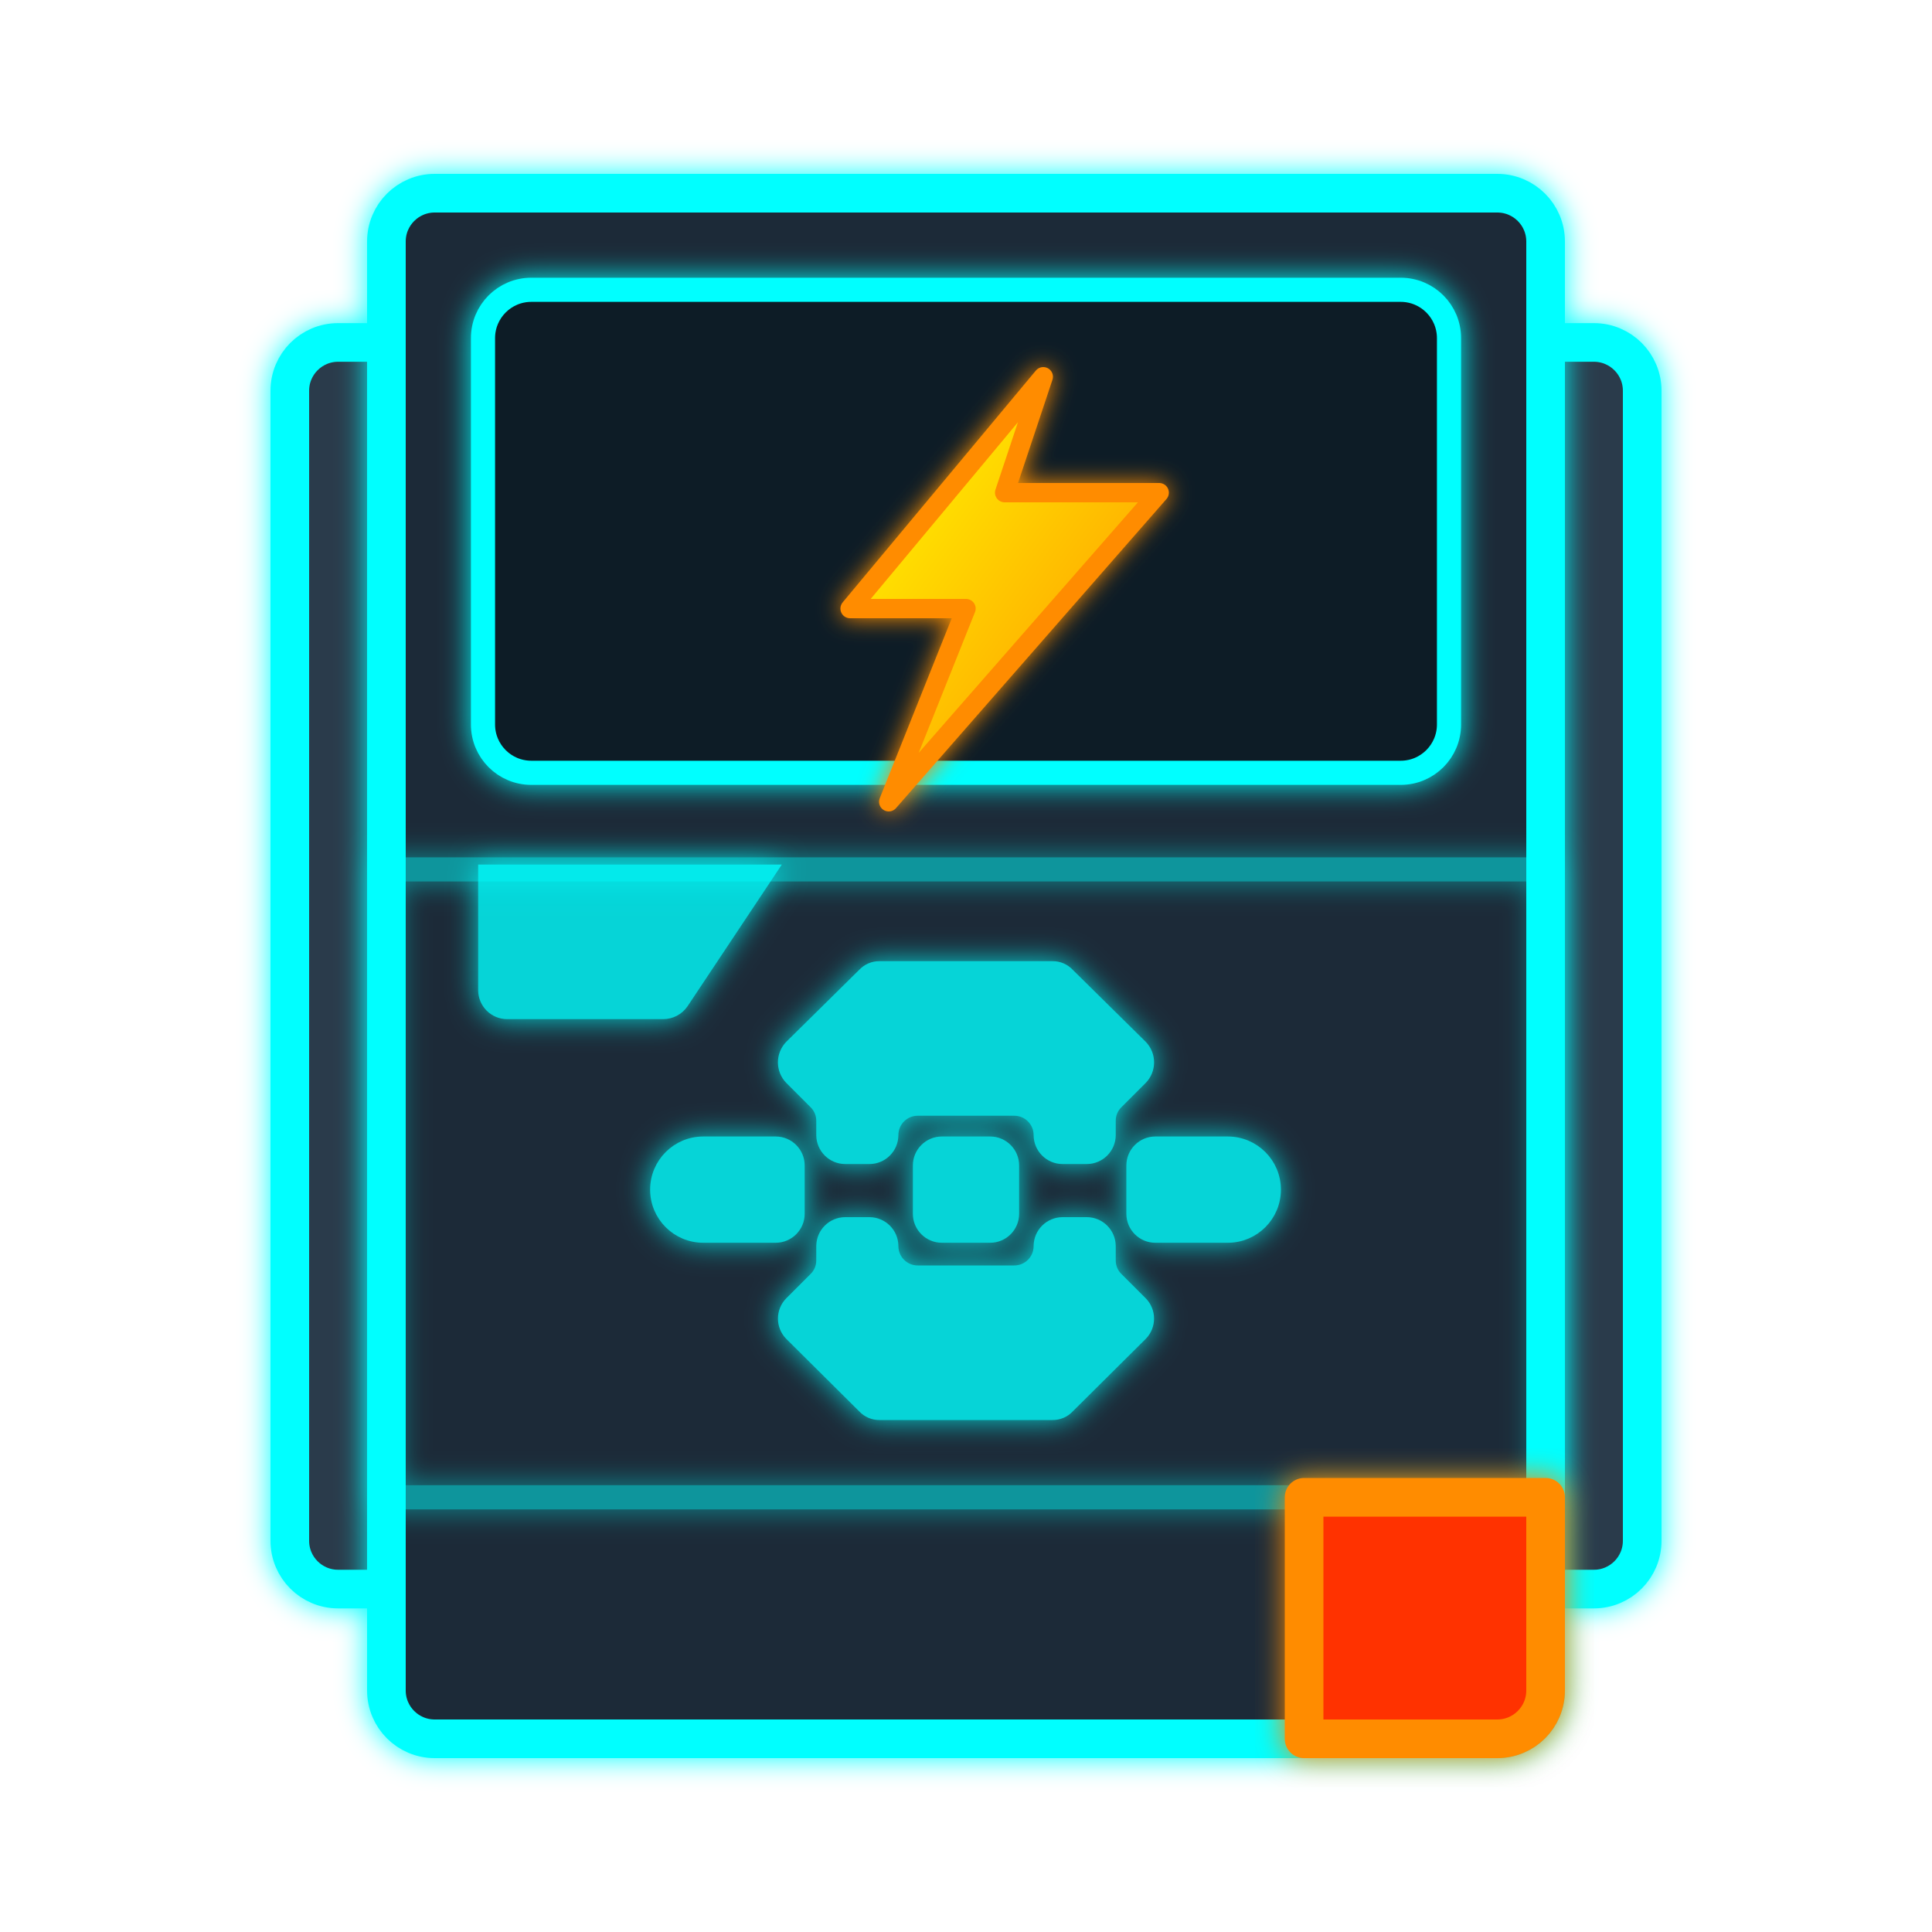
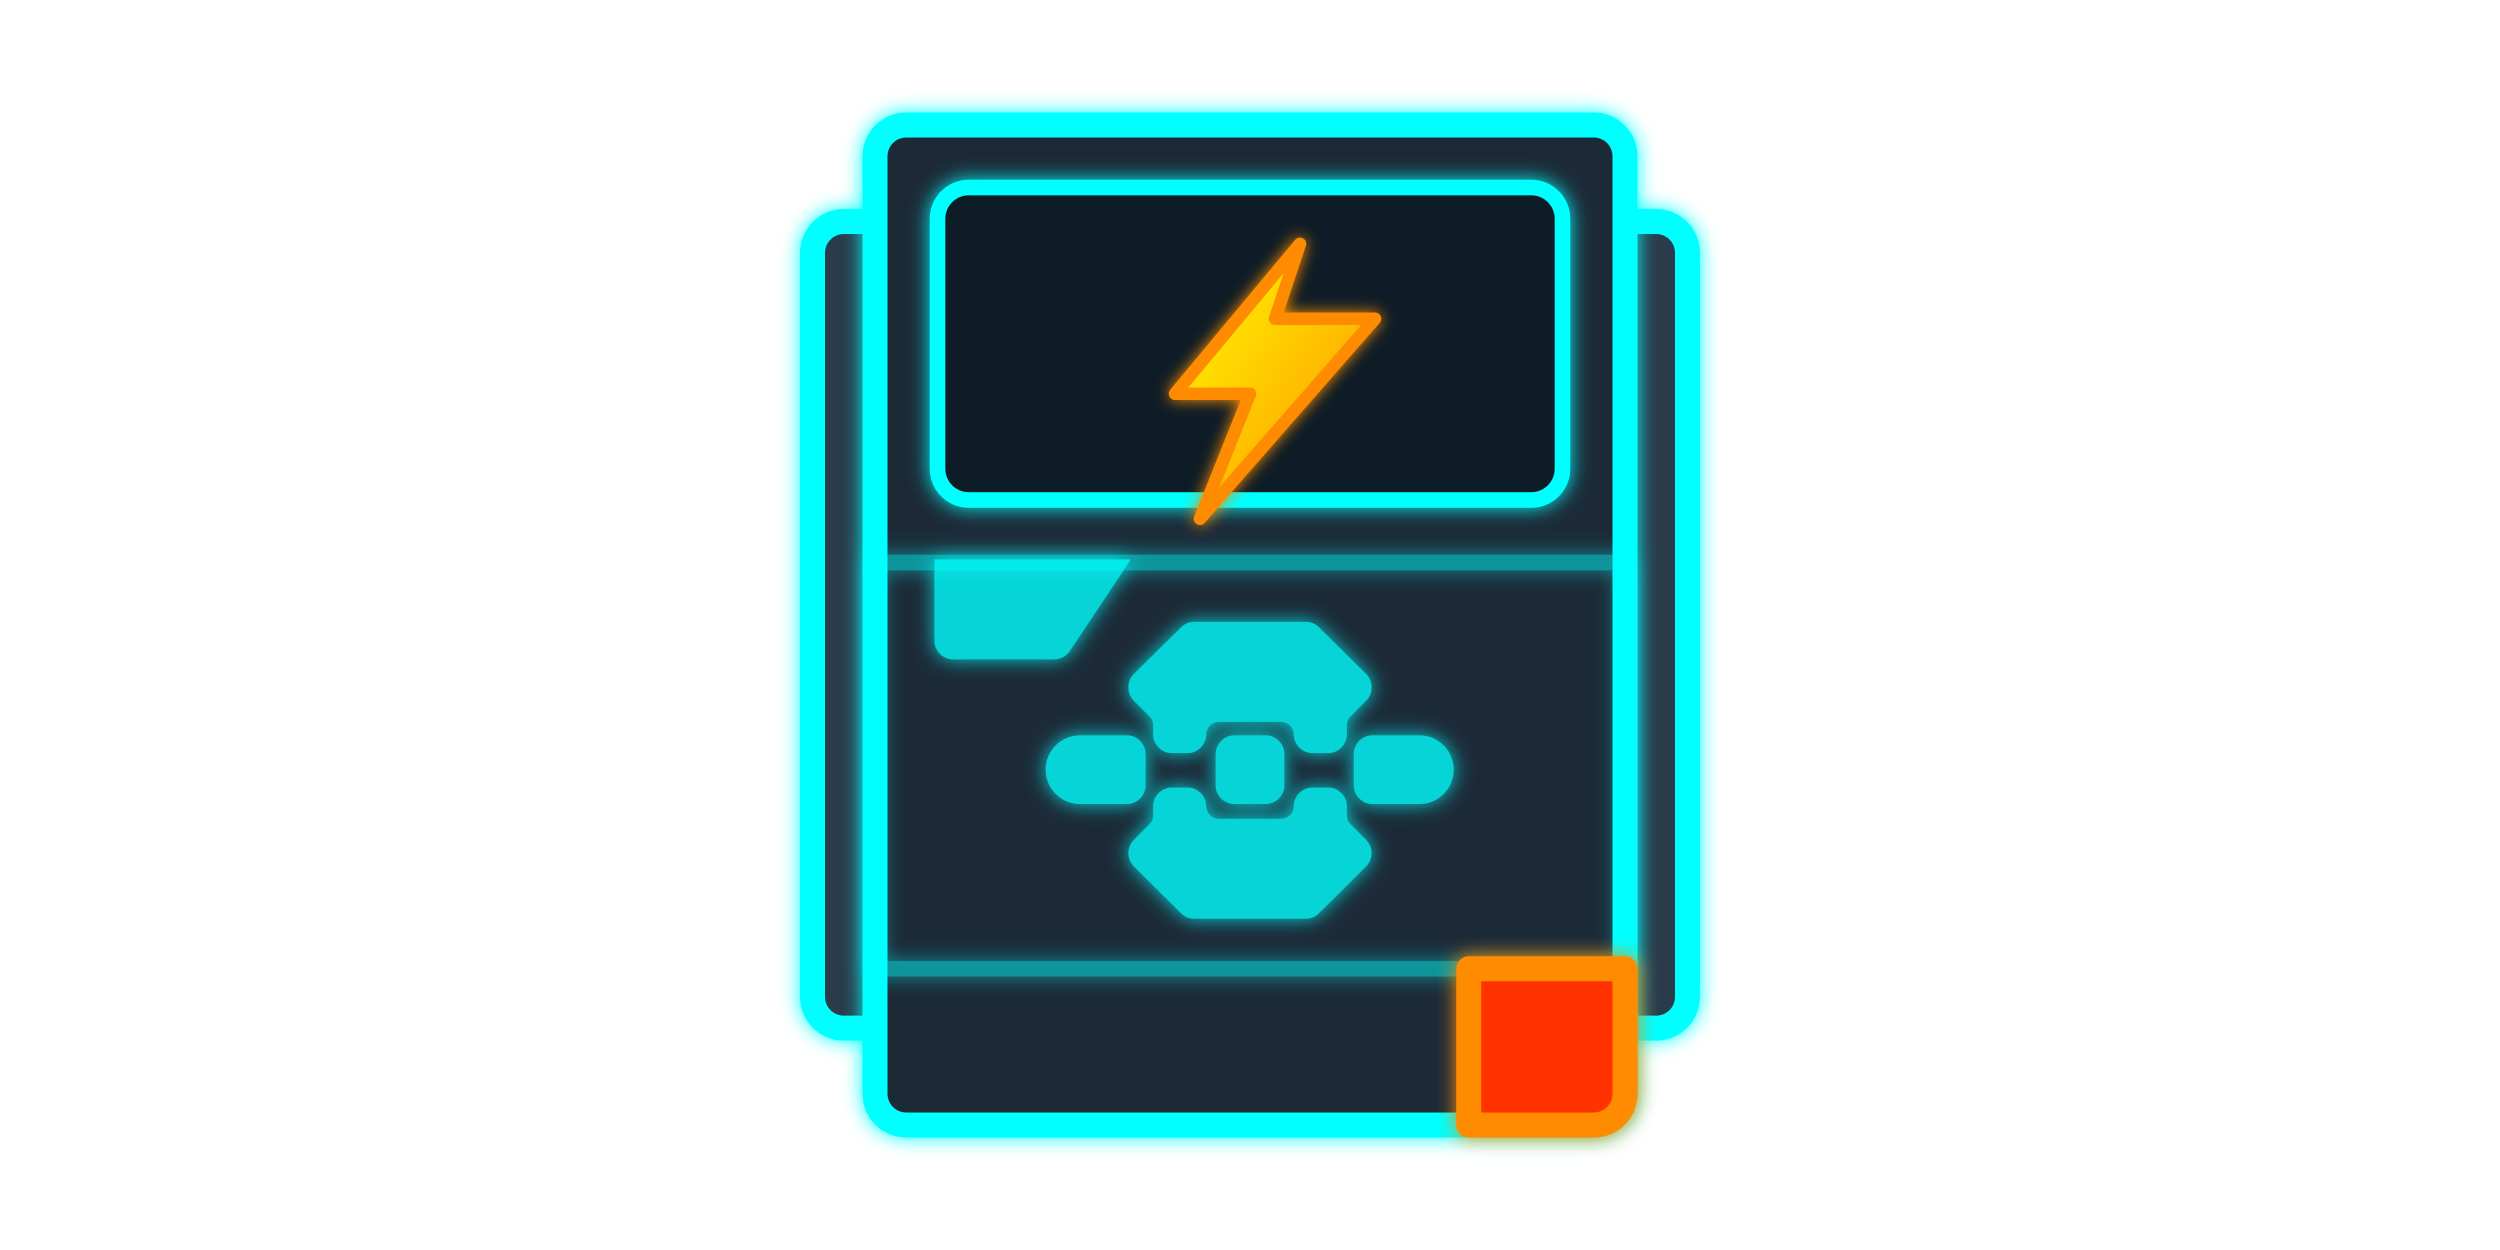
- <svg xmlns="http://www.w3.org/2000/svg" width="256px" height="256px" viewBox="0 0 40 40" version="1.1">
+ <svg xmlns="http://www.w3.org/2000/svg" width="512px" height="256px" viewBox="0 0 40 40" version="1.1">
  <defs>
    <filter id="neonGlow" x="-20%" y="-20%" width="140%" height="140%">
      <feGaussianBlur stdDeviation="0.3" result="coloredBlur" />
      <feMerge>
        <feMergeNode in="coloredBlur" />
        <feMergeNode in="SourceGraphic" />
      </feMerge>
    </filter>
    <linearGradient id="turboOnScreen" x1="0%" y1="0%" x2="100%" y2="100%">
      <stop offset="0%" style="stop-color:#FFFF00;stop-opacity:1" />
      <stop offset="100%" style="stop-color:#FF8C00;stop-opacity:1" />
    </linearGradient>
  </defs>
  <g id="ev3-block-icon" stroke="none" stroke-width="1" fill="none" fill-rule="evenodd">
    <g id="ev3" transform="translate(5.5, 3.5)" fill-rule="nonzero">
      <rect id="Rectangle-path" stroke="#00FFFF" stroke-width="0.8" fill="#2A3B4C" stroke-linecap="round" stroke-linejoin="round" x="0.5" y="3.59" width="28" height="25.81" rx="1" filter="url(#neonGlow)" />
      <rect id="Rectangle-path" stroke="#00FFFF" stroke-width="0.8" fill="#1E2A38" stroke-linecap="round" stroke-linejoin="round" x="2.5" y="0.5" width="24" height="32" rx="1" filter="url(#neonGlow)" />
      <rect id="Rectangle-path" stroke="#00FFFF" stroke-width="0.5" fill="none" stroke-linecap="round" stroke-linejoin="round" x="2.5" y="14.5" width="24" height="13" opacity="0.5" filter="url(#neonGlow)" />
      <path d="M14.5,10.5 L14.5,14.5" id="Shape" stroke="#00FFFF" stroke-width="0.5" fill="#1E2A38" stroke-linecap="round" stroke-linejoin="round" opacity="0.5" filter="url(#neonGlow)" />
      <rect id="Rectangle-path" fill="#0F1A25" stroke="#00FFFF" stroke-width="0.5" x="4.5" y="2.5" width="20" height="10" rx="1" filter="url(#neonGlow)" />
      <g transform="translate(14.5, 7.5) scale(0.8)">
        <path d="M 2 -4 L -3 2 L 0 2 L -2 7 L 5 -1 L 1 -1 Z" fill="url(#turboOnScreen)" stroke="#FF8C00" stroke-width="0.5" stroke-linejoin="round" filter="url(#neonGlow)" />
      </g>
      <g fill="#00FFFF" stroke="#00FFFF" stroke-width="0.2" opacity="0.8" filter="url(#neonGlow)">
        <rect id="Rectangle-path" x="13.5" y="20.13" width="2" height="2" rx="0.5" />
        <path d="M9.06,20.13 L10.56,20.13 C10.836,20.13 11.06,20.354 11.06,20.63 L11.06,21.63 C11.06,21.906 10.836,22.13 10.56,22.13 L9.06,22.13 C8.508,22.13 8.06,21.682 8.06,21.13 C8.06,20.578 8.508,20.13 9.06,20.13 Z" id="Shape" />
        <path d="M18.91,20.13 L20.42,20.13 C20.696,20.13 20.92,20.354 20.92,20.63 L20.92,21.63 C20.92,21.906 20.696,22.13 20.42,22.13 L18.92,22.13 C18.368,22.13 17.92,21.682 17.92,21.13 C17.92,20.582 18.362,20.135 18.91,20.13 Z" id="Shape" transform="translate(19.42, 21.13) rotate(-180) translate(-19.42, -21.13) " />
        <path d="M8.23,17.5 L5,17.5 C4.724,17.5 4.5,17.276 4.5,17 L4.5,14.5 L10.5,14.5 L8.65,17.28 C8.555,17.418 8.398,17.5 8.23,17.5 Z" id="Shape" />
        <path d="M18.15,18.85 L17.65,19.35 C17.552,19.444 17.498,19.574 17.5,19.71 L17.5,20 C17.5,20.276 17.276,20.5 17,20.5 L16.5,20.5 C16.224,20.5 16,20.276 16,20 C16,19.724 15.776,19.5 15.5,19.5 L13.5,19.5 C13.224,19.5 13,19.724 13,20 C13,20.276 12.776,20.5 12.5,20.5 L12,20.5 C11.724,20.5 11.5,20.276 11.5,20 L11.5,19.71 C11.502,19.574 11.448,19.444 11.35,19.35 L10.85,18.85 C10.658,18.652 10.658,18.338 10.85,18.14 L12.36,16.65 C12.45,16.553 12.577,16.498 12.71,16.5 L16.29,16.5 C16.423,16.498 16.55,16.553 16.64,16.65 L18.15,18.14 C18.342,18.338 18.342,18.652 18.15,18.85 Z" id="Shape" />
        <path d="M10.85,23.45 L11.35,22.95 C11.448,22.856 11.502,22.726 11.5,22.59 L11.5,22.3 C11.5,22.024 11.724,21.8 12,21.8 L12.5,21.8 C12.776,21.8 13,22.024 13,22.3 C13,22.576 13.224,22.8 13.5,22.8 L15.5,22.8 C15.776,22.8 16,22.576 16,22.3 C16,22.024 16.224,21.8 16.5,21.8 L17,21.8 C17.276,21.8 17.5,22.024 17.5,22.3 L17.5,22.59 C17.498,22.726 17.552,22.856 17.65,22.95 L18.15,23.45 C18.341,23.644 18.341,23.956 18.15,24.15 L16.64,25.65 C16.55,25.747 16.423,25.802 16.29,25.8 L12.71,25.8 C12.577,25.802 12.45,25.747 12.36,25.65 L10.85,24.15 C10.659,23.956 10.659,23.644 10.85,23.45 Z" id="Shape" />
      </g>
      <path d="M21.5,27.5 L26.5,27.5 L26.5,31.5 C26.5,32.052 26.052,32.5 25.5,32.5 L21.5,32.5 L21.5,27.5 Z" id="Shape" stroke="#FF8C00" stroke-width="0.8" fill="#FF3300" stroke-linecap="round" stroke-linejoin="round" filter="url(#neonGlow)" />
    </g>
  </g>
</svg>
